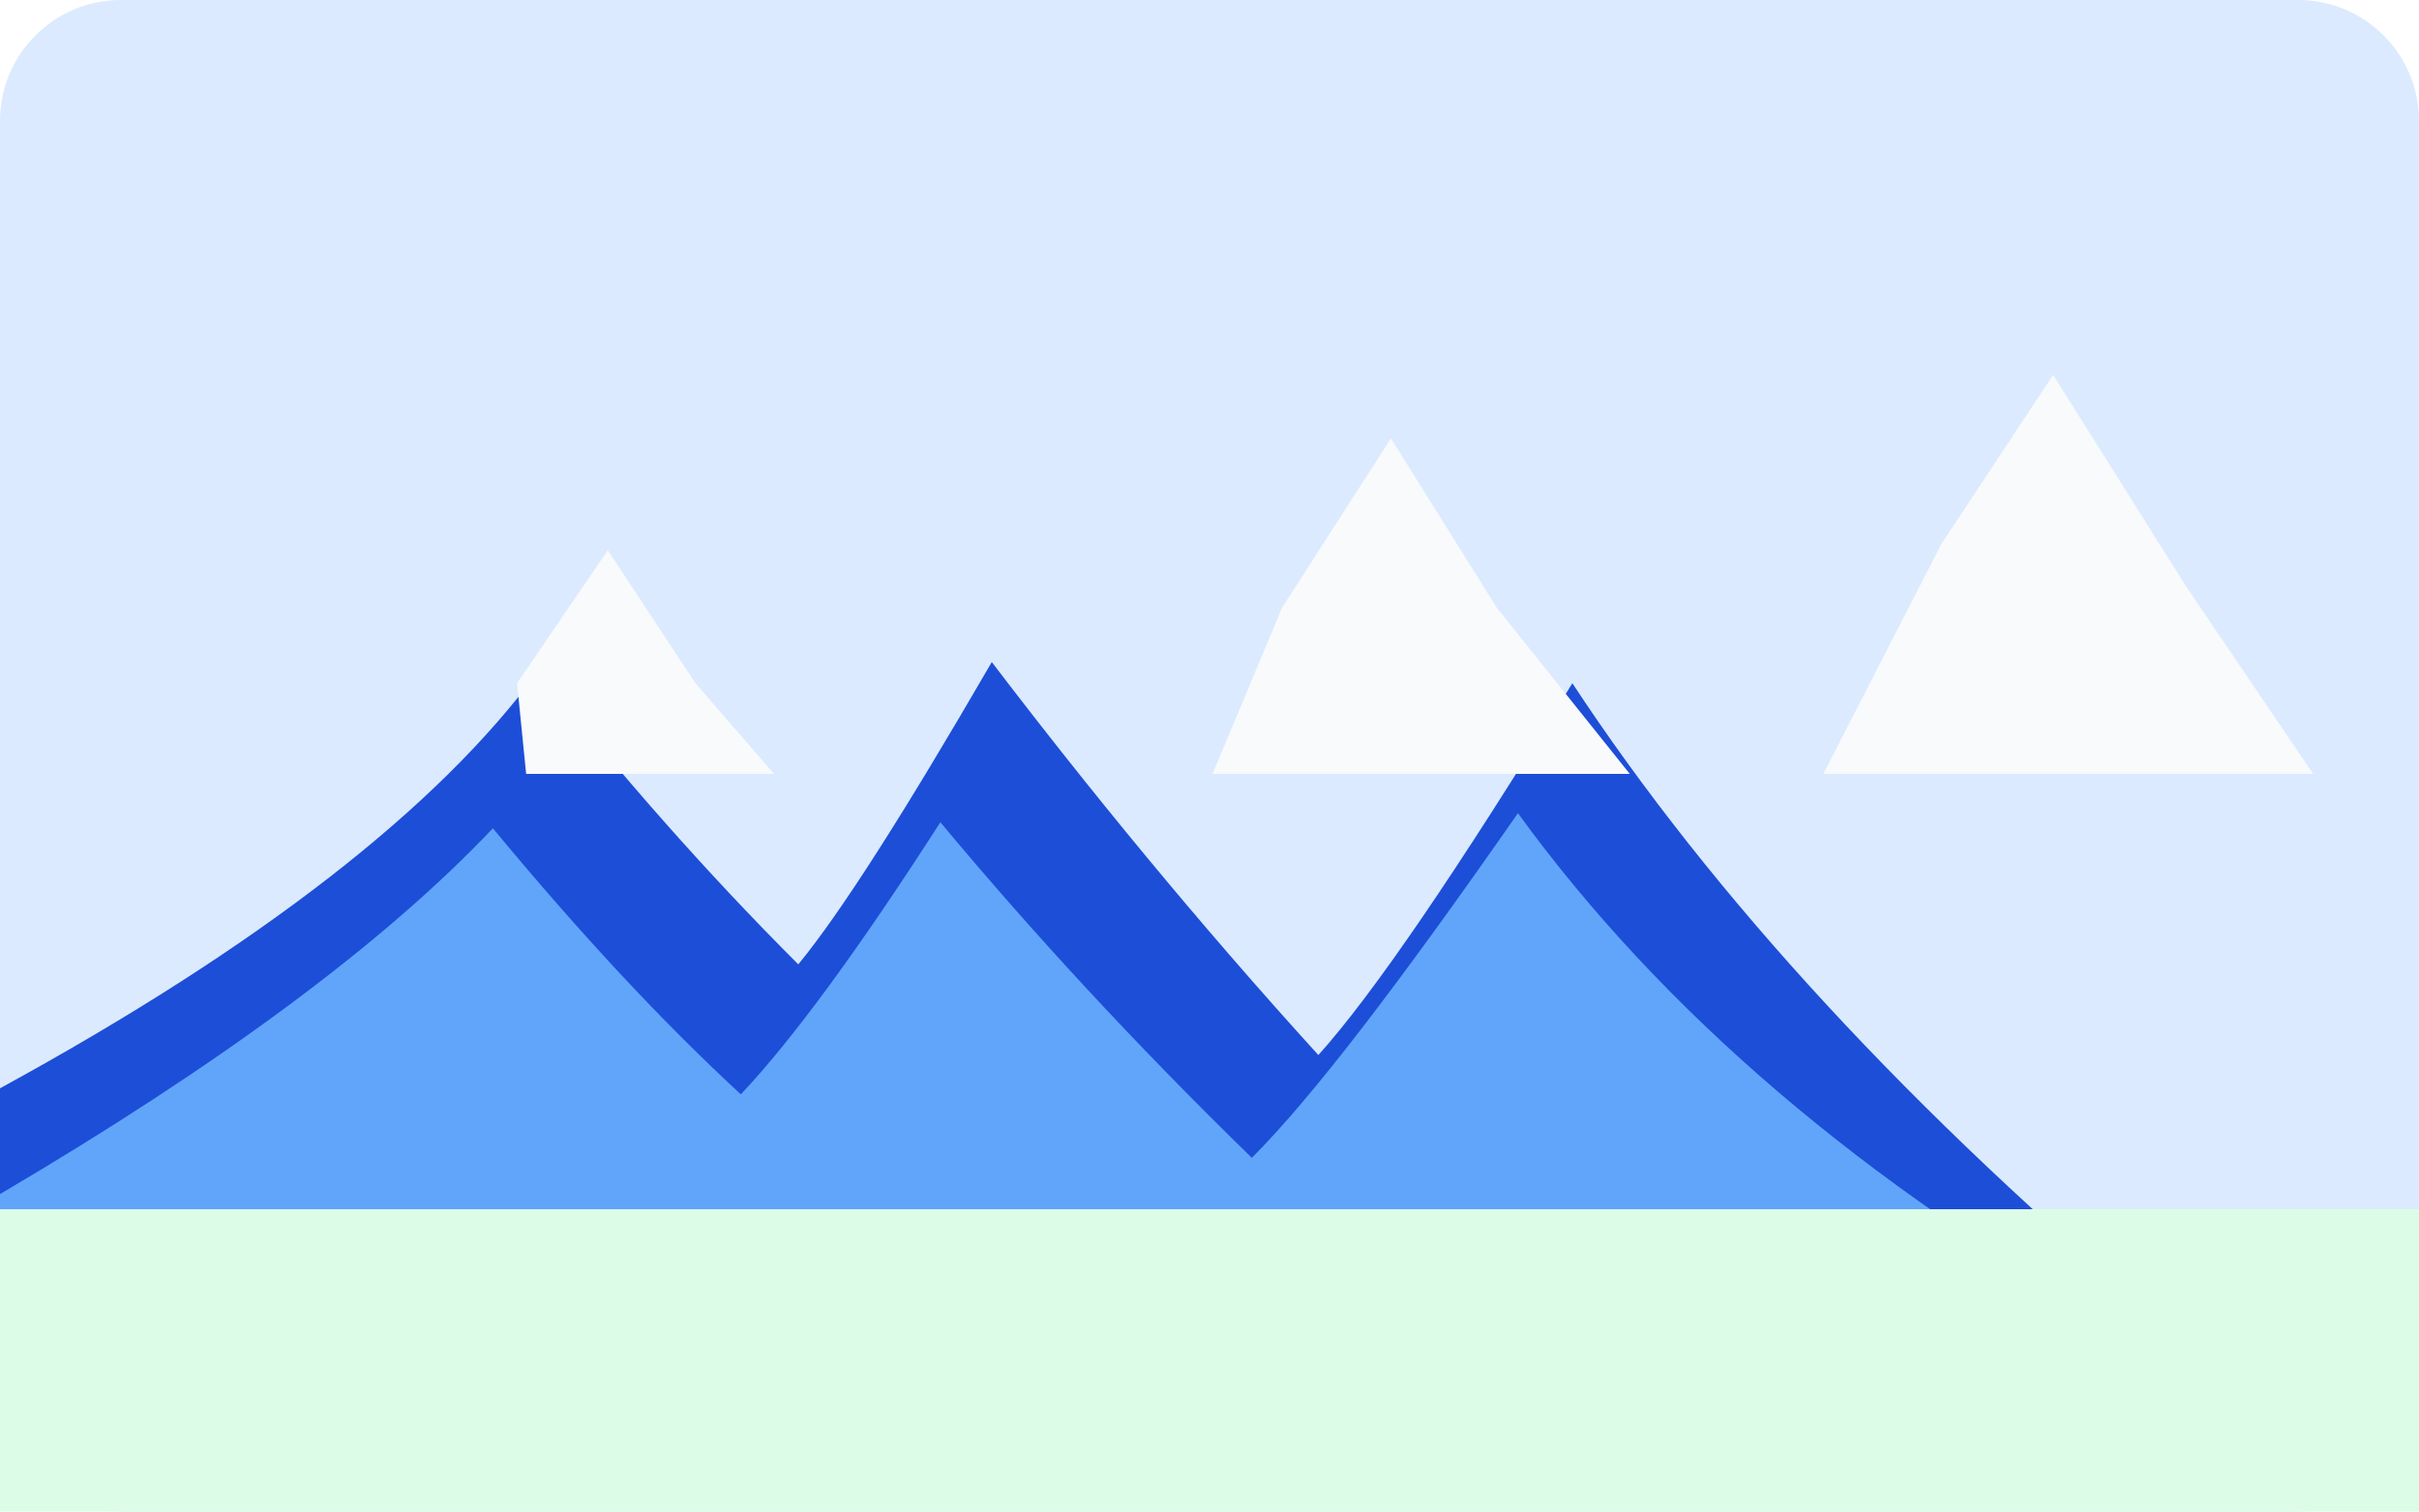
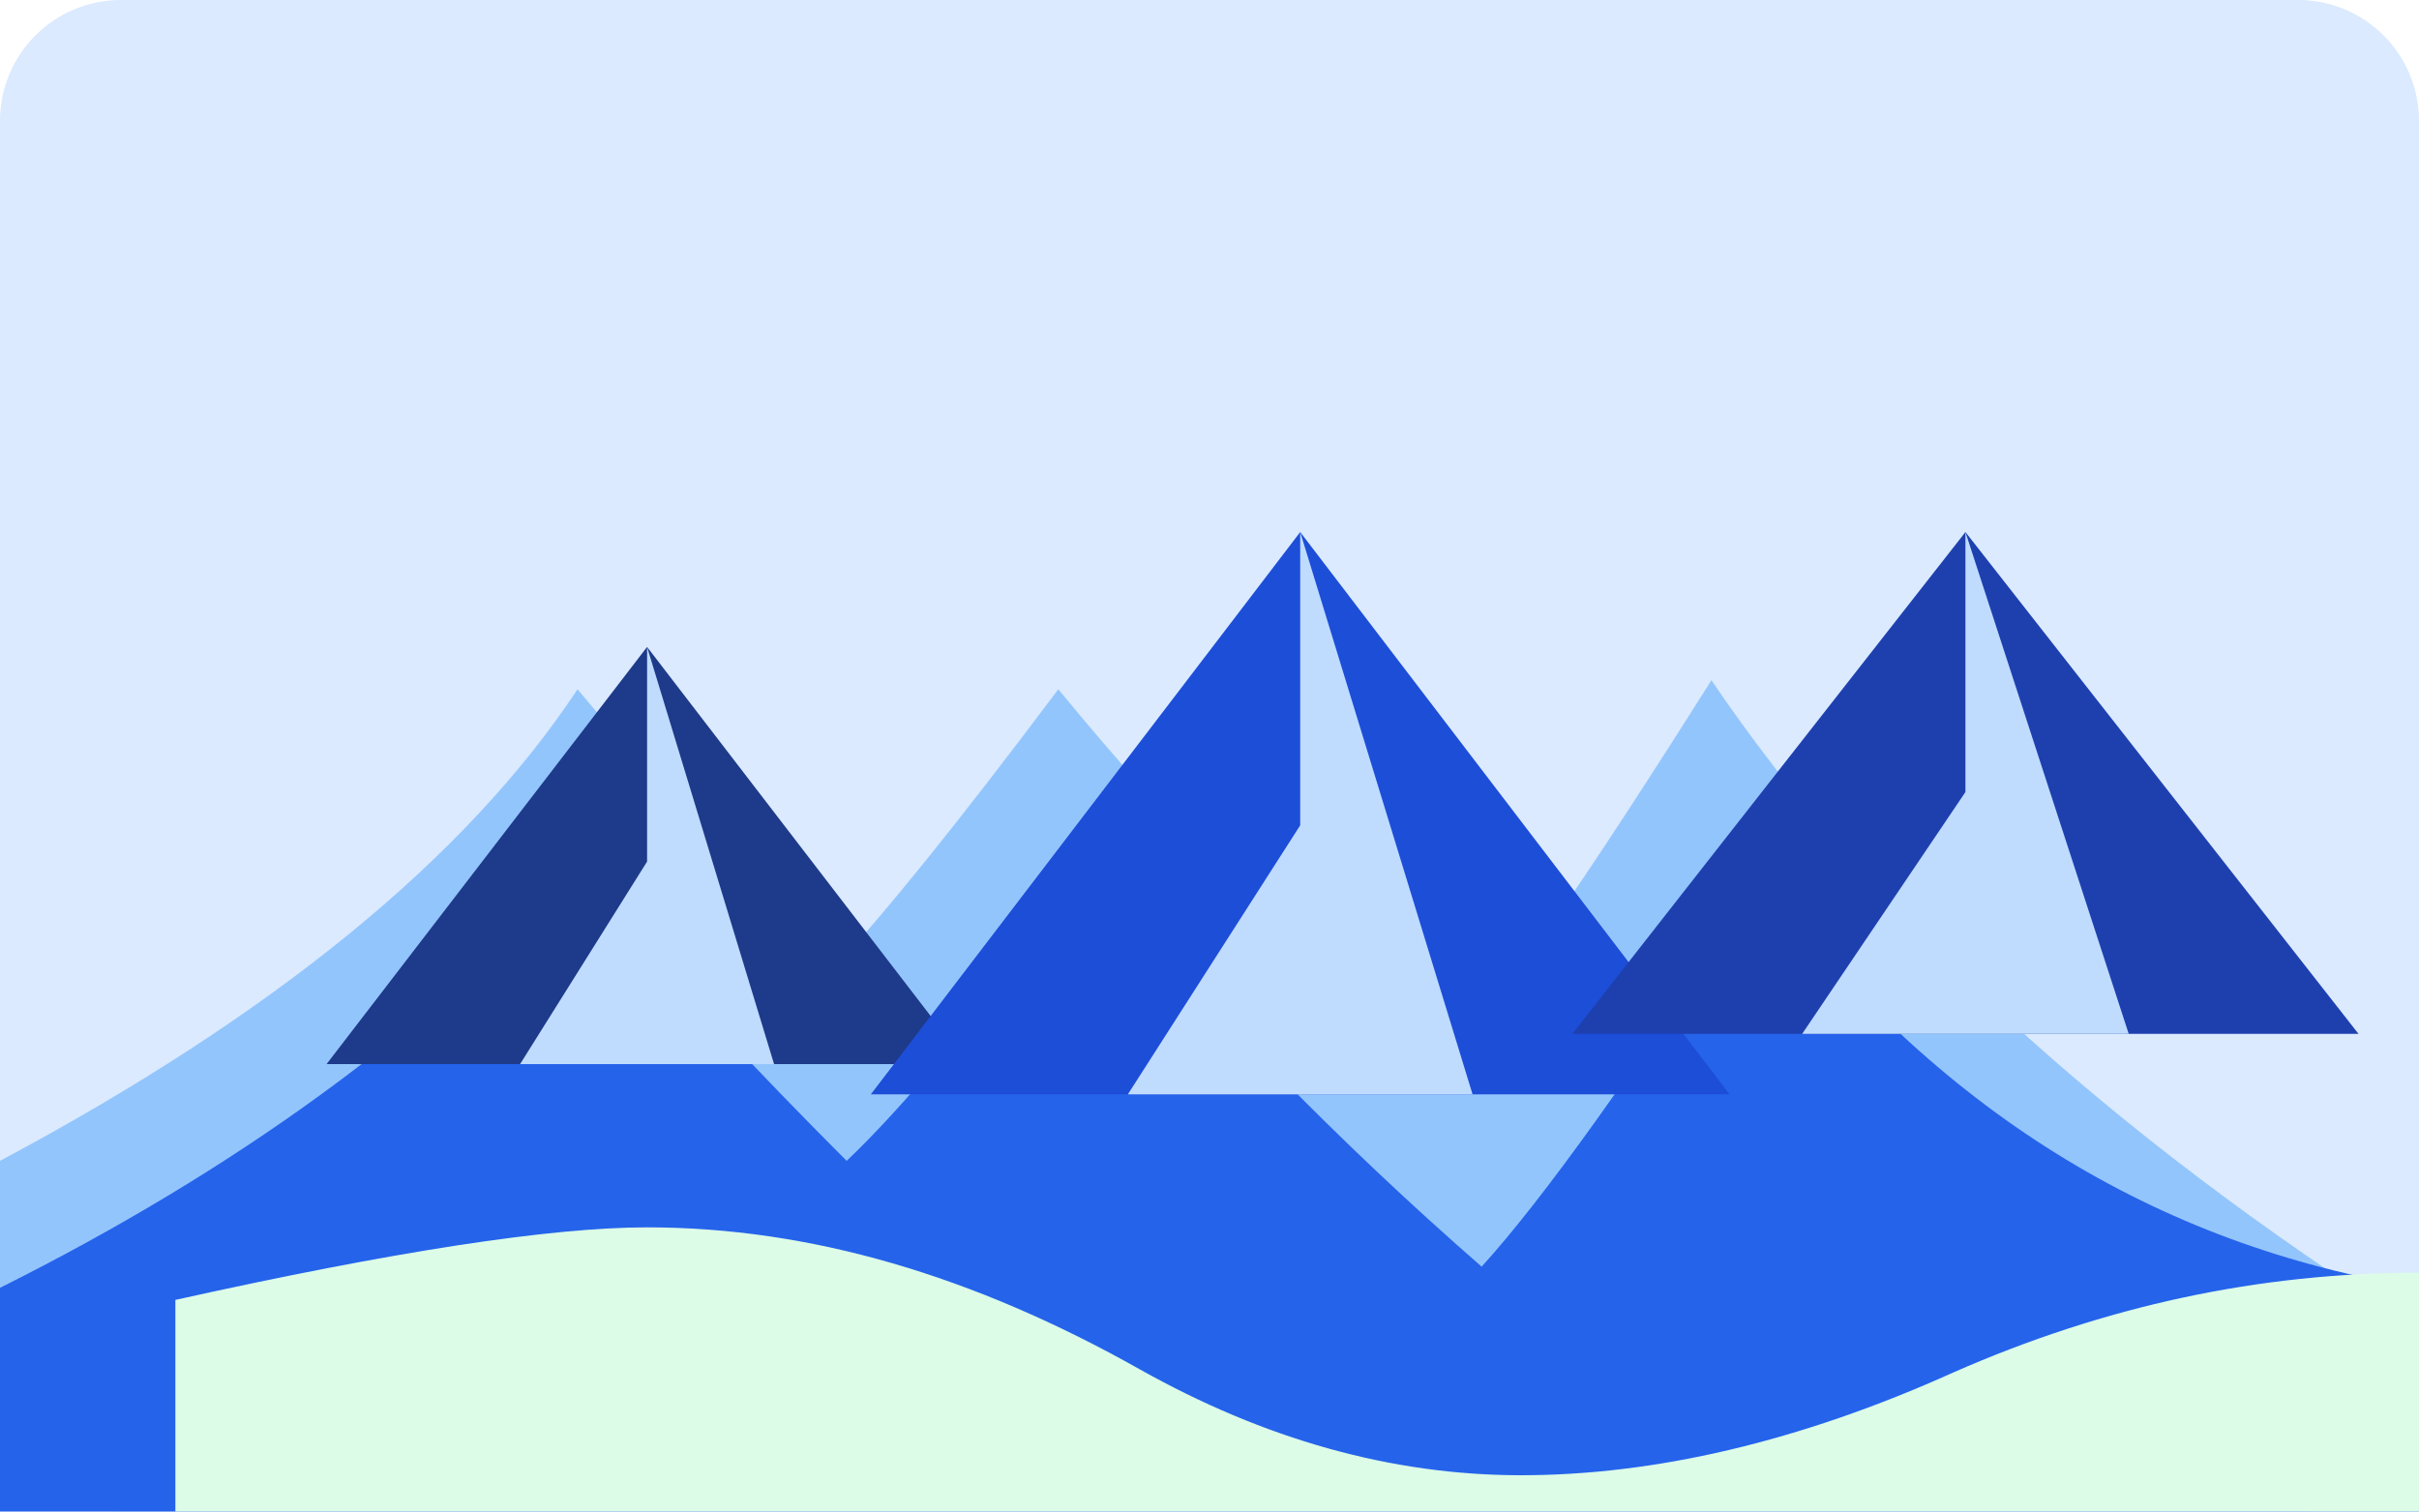
<svg xmlns="http://www.w3.org/2000/svg" viewBox="0 0 800 500" fill="none">
  <rect width="800" height="500" rx="40" fill="#DBEAFE" />
-   <path d="M0 360c86-47 145-93 178-138 27 34 55 66 86 97 14-17 35-50 64-100 32 42 68 86 108 130 18-20 46-61 84-123 46 70 112 142 198 214H0V360Z" fill="#1D4ED8" />
-   <path d="M0 395c73-43 127-83 163-121 29 35 56 64 82 88 17-18 39-48 66-90 30 36 64 73 103 111 20-20 49-58 88-114 48 66 115 123 200 171H0v-45Z" fill="#60A5FA" />
-   <path d="M171 226 201 182l29 44 26 30h-82l-3-30Z" fill="#F8FAFC" />
-   <path d="M424 201 460 145l35 56 44 55H401l23-55Z" fill="#F8FAFC" />
-   <path d="M642 180 679 124l44 70 42 62H603l39-76Z" fill="#F8FAFC" />
-   <rect y="400" width="800" height="100" fill="#DCFCE7" />
+   <path d="M0 384c90-48 154-100 191-156 25 30 53 61 84 93 17-18 42-49 75-93 37 45 78 88 124 129 21-23 51-67 92-132 52 77 130 149 234 215H0v-56Z" fill="#93C5FD" />
+   <path d="M0 426c78-39 141-85 190-138 31 35 61 67 90 96 18-17 45-49 81-97 39 47 82 91 129 132 20-22 51-65 92-129 58 77 131 122 218 136v74H0v-74Z" fill="#2563EB" />
+   <path d="M58 430c72-16 124-24 156-24 54 0 108 16 163 47 41 23 83 35 126 35 44 0 92-11 143-34 50-22 101-33 154-33v79H58v-70Z" fill="#DCFCE7" />
+   <path d="M108 352 214 214l106 138H108Z" fill="#1E3A8A" />
+   <path d="M214 214 256 352H172l42-67Z" fill="#BFDBFE" />
+   <path d="M288 362 430 176l142 186H288Z" fill="#1D4ED8" />
+   <path d="M430 176 487 362H373l57-89Z" fill="#BFDBFE" />
+   <path d="M520 342 650 176l130 166H520Z" fill="#1E40AF" />
+   <path d="M650 176 704 342H596l54-80Z" fill="#BFDBFE" />
</svg>
